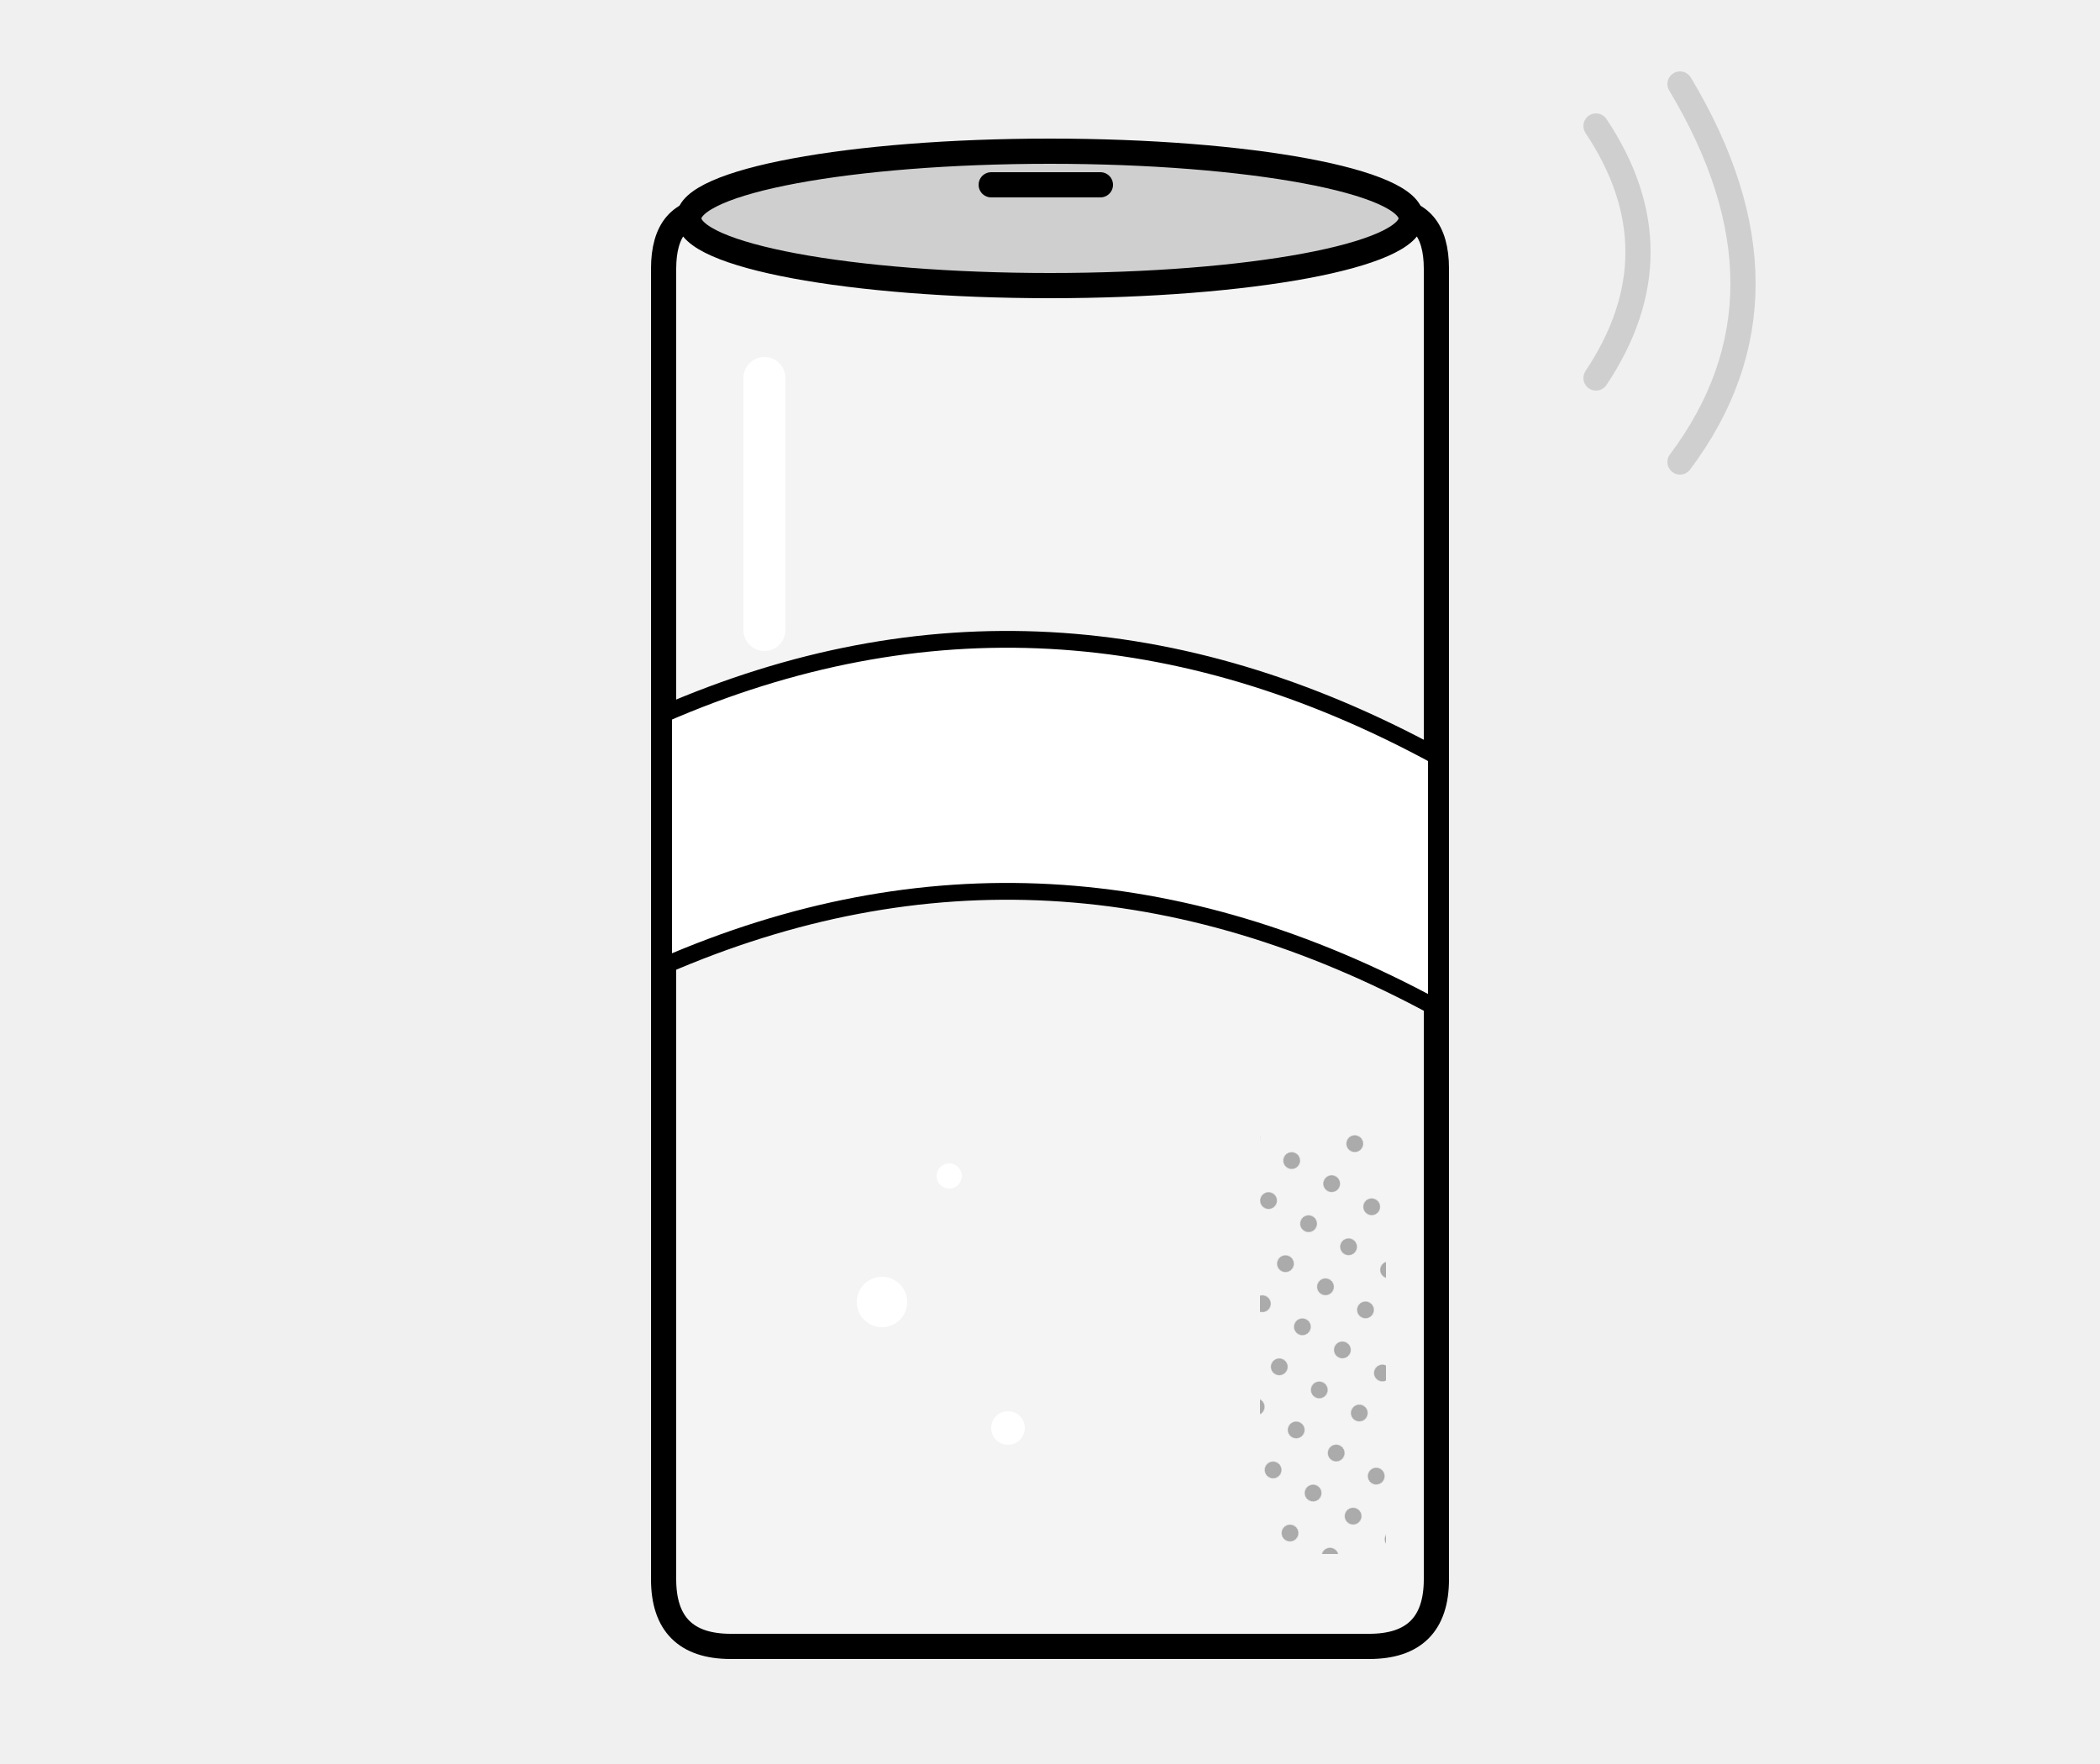
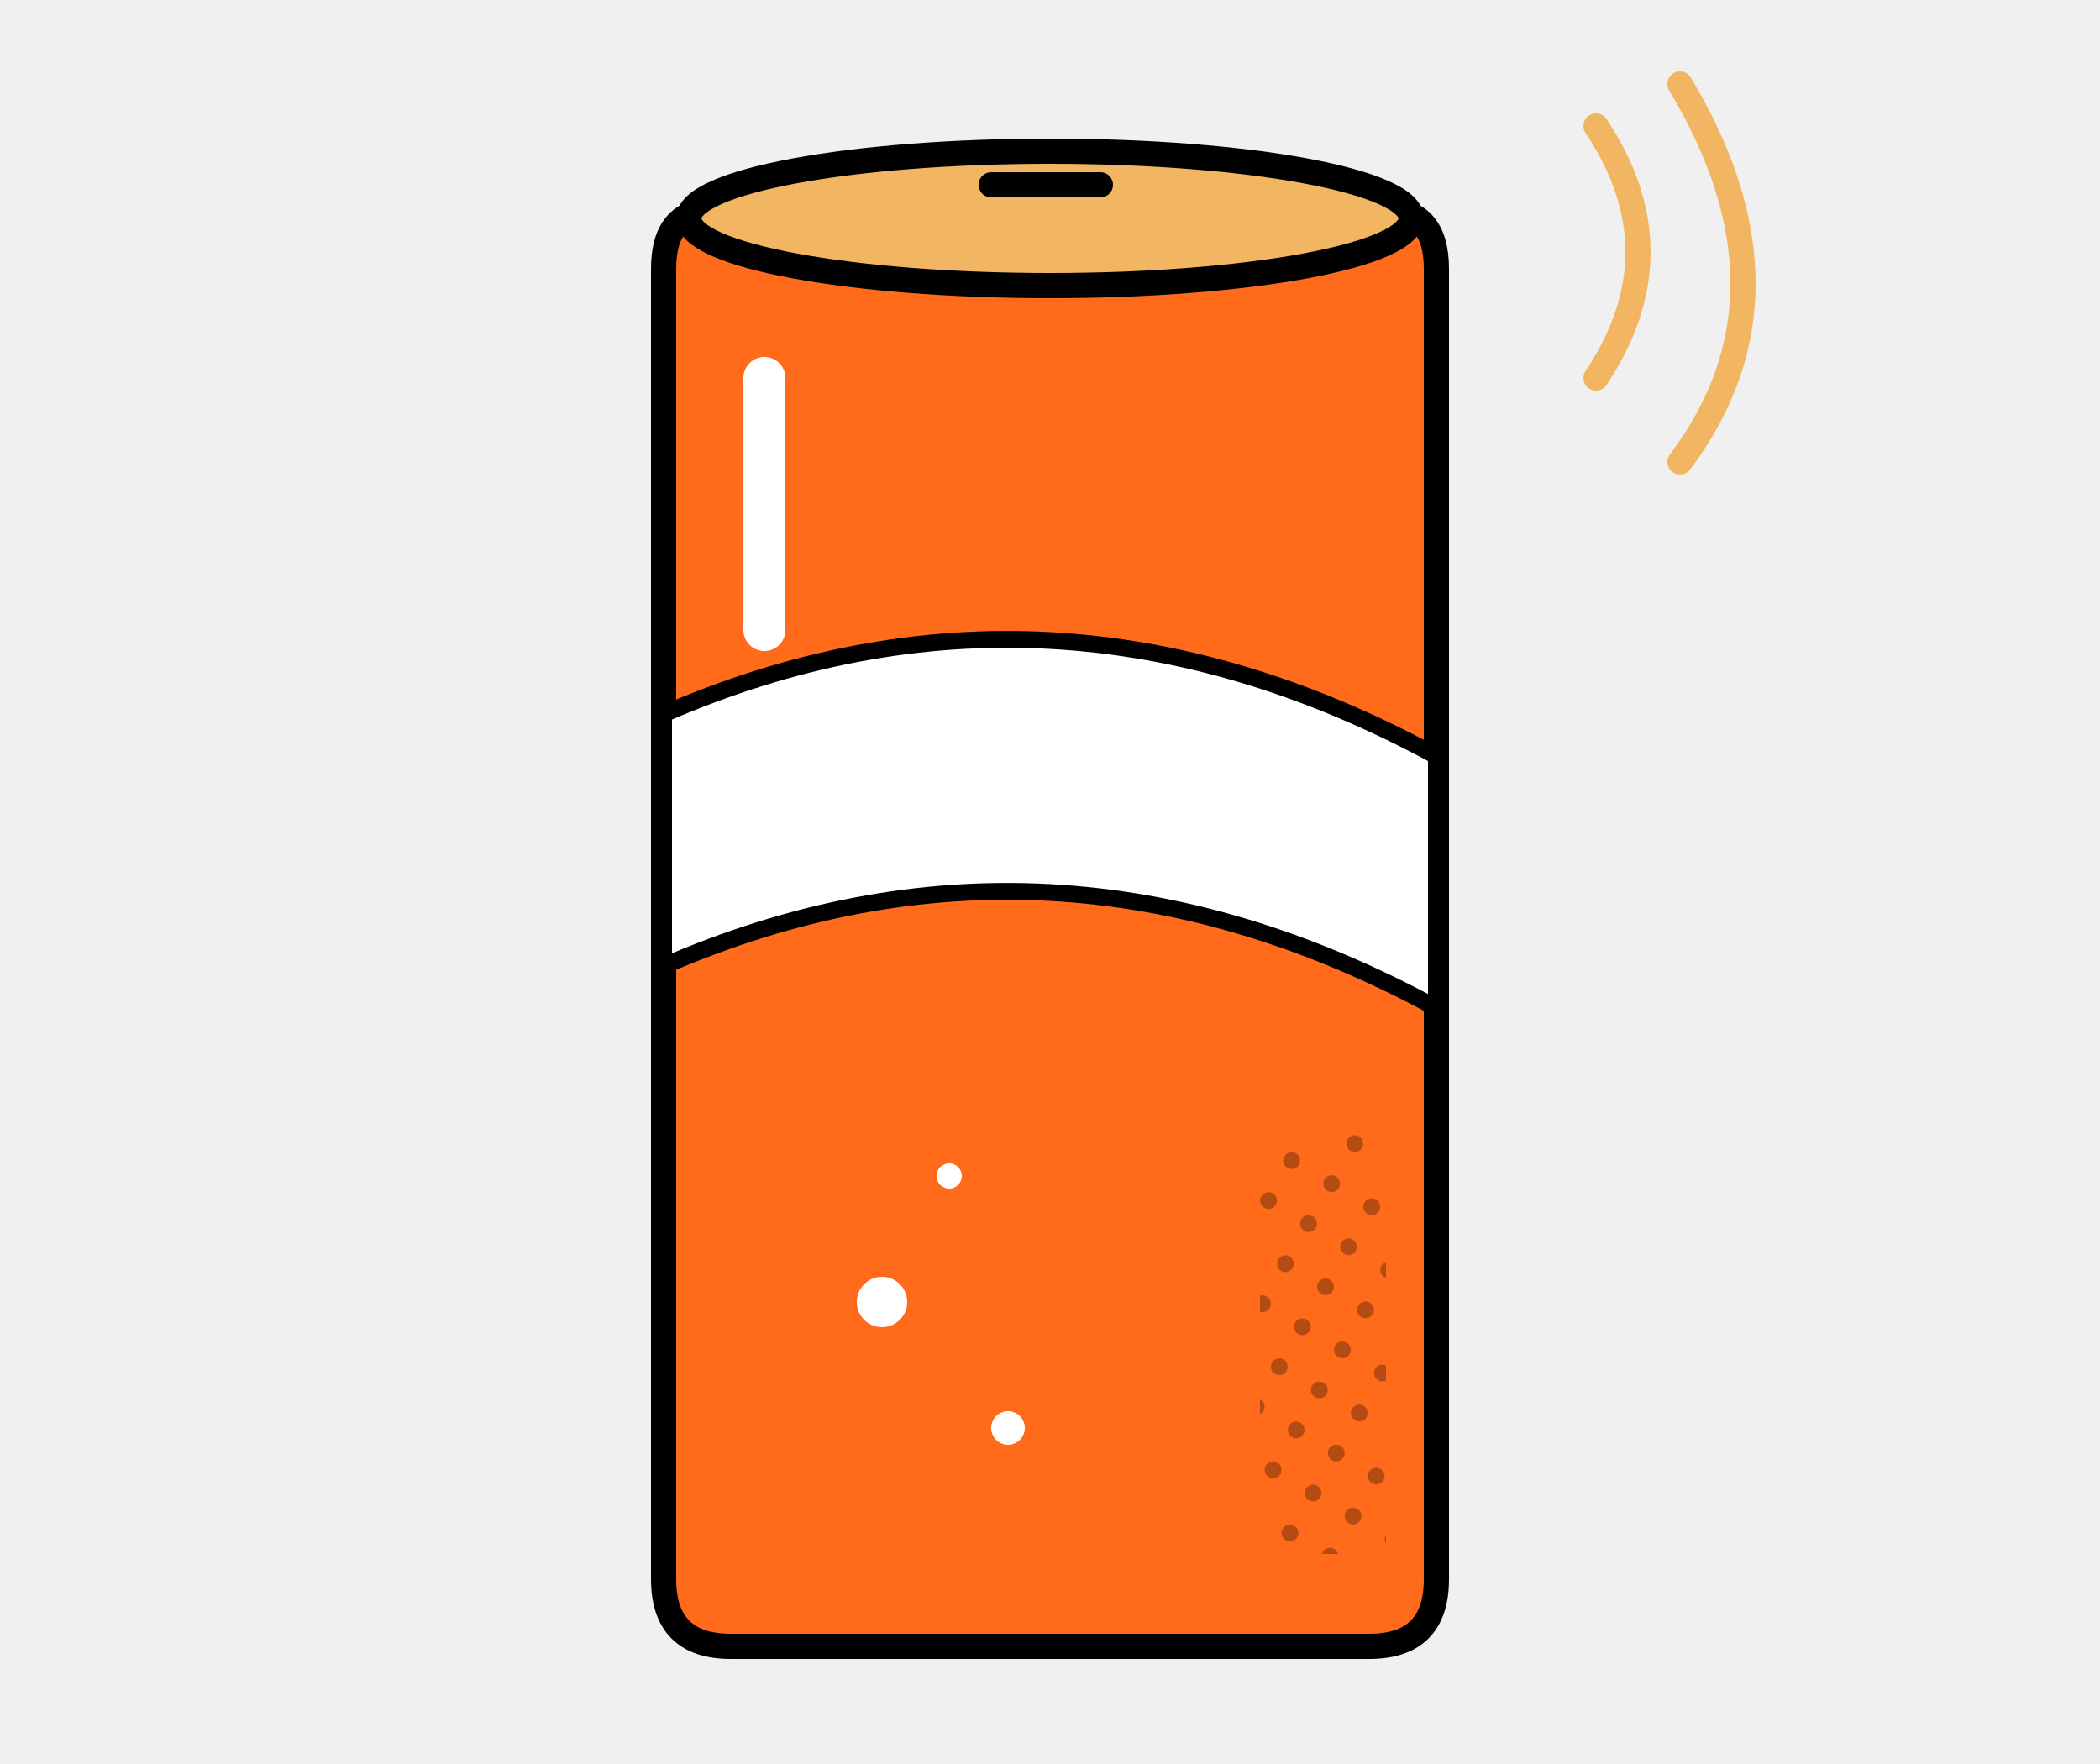
<svg xmlns="http://www.w3.org/2000/svg" viewBox="0 60 500 420" fill="none" stroke-linejoin="round" stroke-linecap="round">
  <defs>
    <pattern id="dots" width="11" height="11" patternUnits="userSpaceOnUse" patternTransform="rotate(30)">
      <circle cx="5.5" cy="5.5" r="2" fill="#000" fill-opacity="0.3" />
    </pattern>
  </defs>
-   <path d="M170,110L330,110Q342,110 342,124L342,436Q342,452 326,452L174,452Q158,452 158,436L158,124Q158,110 170,110Z" fill="#f4f4f4" stroke="#000" stroke-width="6" />
+   <path d="M170,110L330,110Q342,110 342,124L342,436Q342,452 326,452L174,452Q158,452 158,436L158,124Q158,110 170,110Z" fill="#ff6b1a" stroke="#000" stroke-width="6" />
  <path d="M158,230Q250,190 342,240L342,300Q250,250 158,290Z" fill="#fff" stroke="#000" stroke-width="4" />
  <path d="M300,330L330,330L330,430L300,430Z" fill="url(#dots)" />
-   <ellipse cx="250" cy="112" rx="86" ry="16" fill="#cfcfcf" stroke="#000" stroke-width="6" />
+   <ellipse cx="250" cy="112" rx="86" ry="16" fill="#f2b562" stroke="#000" stroke-width="6" />
  <path d="M236,104L262,104" stroke="#000" stroke-width="6" />
  <path d="M182,150L182,210" stroke="#fff" stroke-width="10" />
-   <path d="M380,150q20,-30 0,-60M400,170q30,-40 0,-90" stroke="#cfcfcf" stroke-width="6" />
+   <path d="M380,150q20,-30 0,-60M400,170q30,-40 0,-90" stroke="#f2b562" stroke-width="6" />
  <circle cx="210" cy="370" r="6" fill="#fff" />
  <circle cx="240" cy="400" r="4" fill="#fff" />
  <circle cx="226" cy="340" r="3" fill="#fff" />
</svg>
